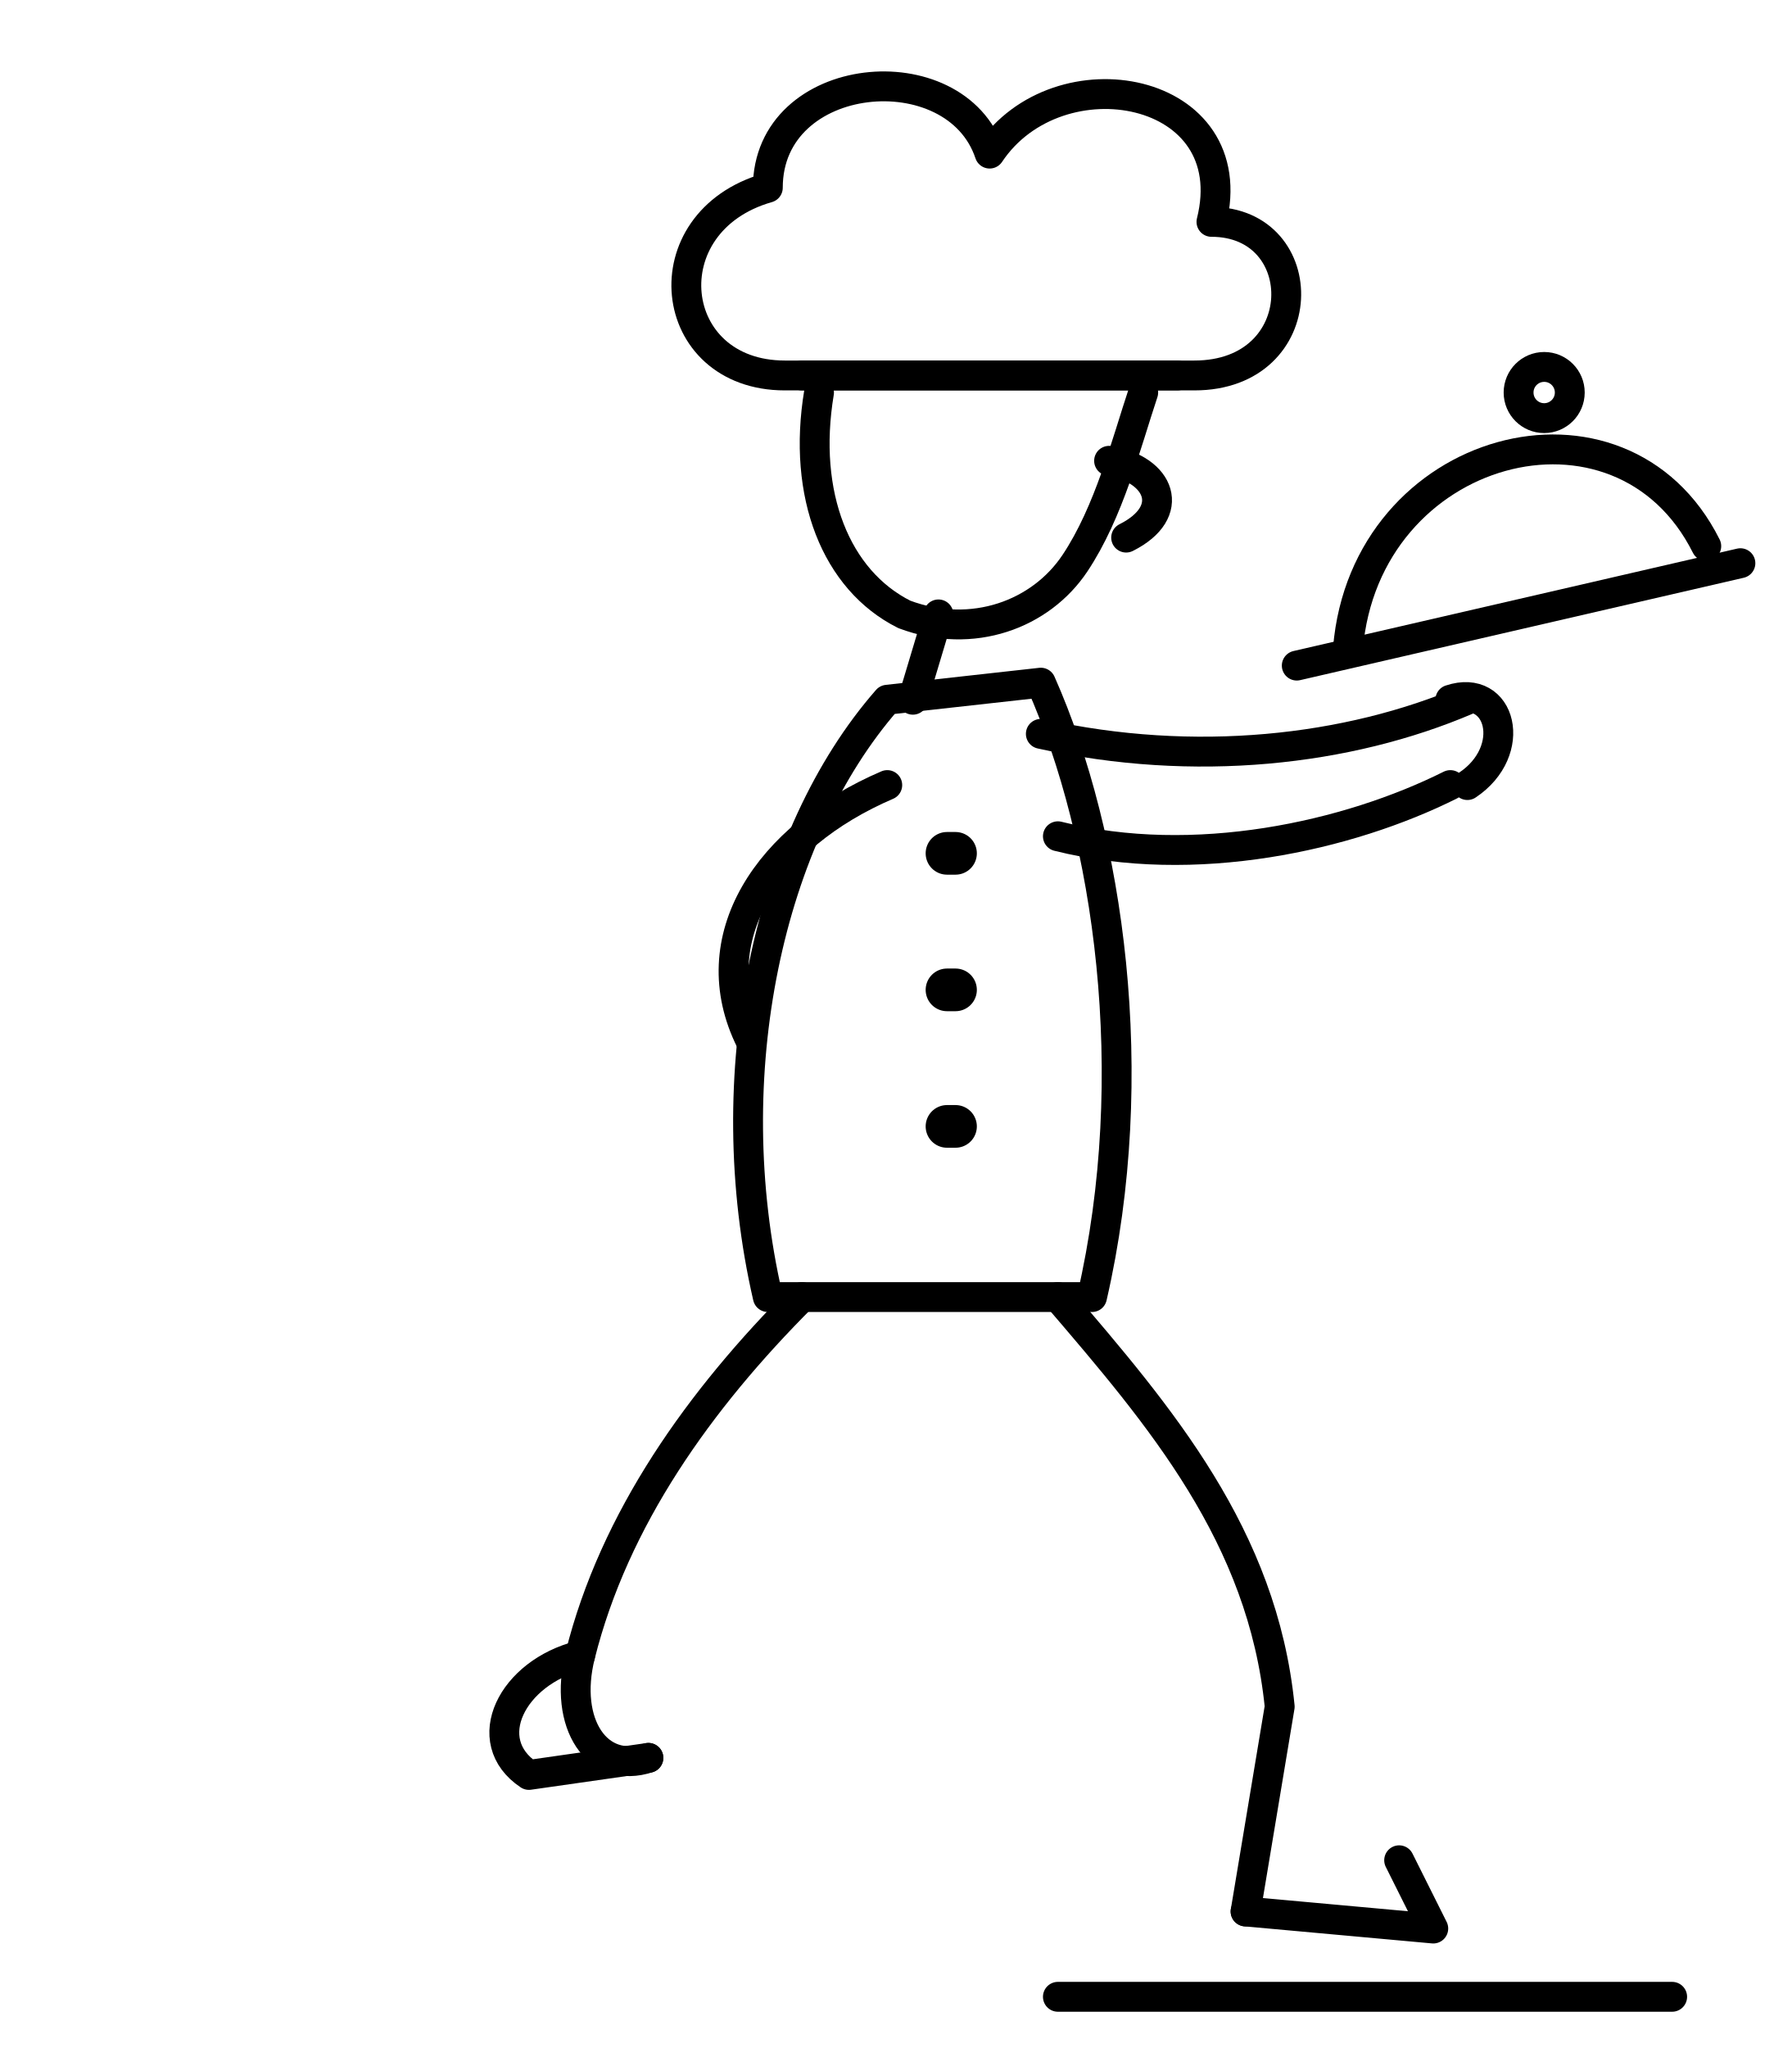
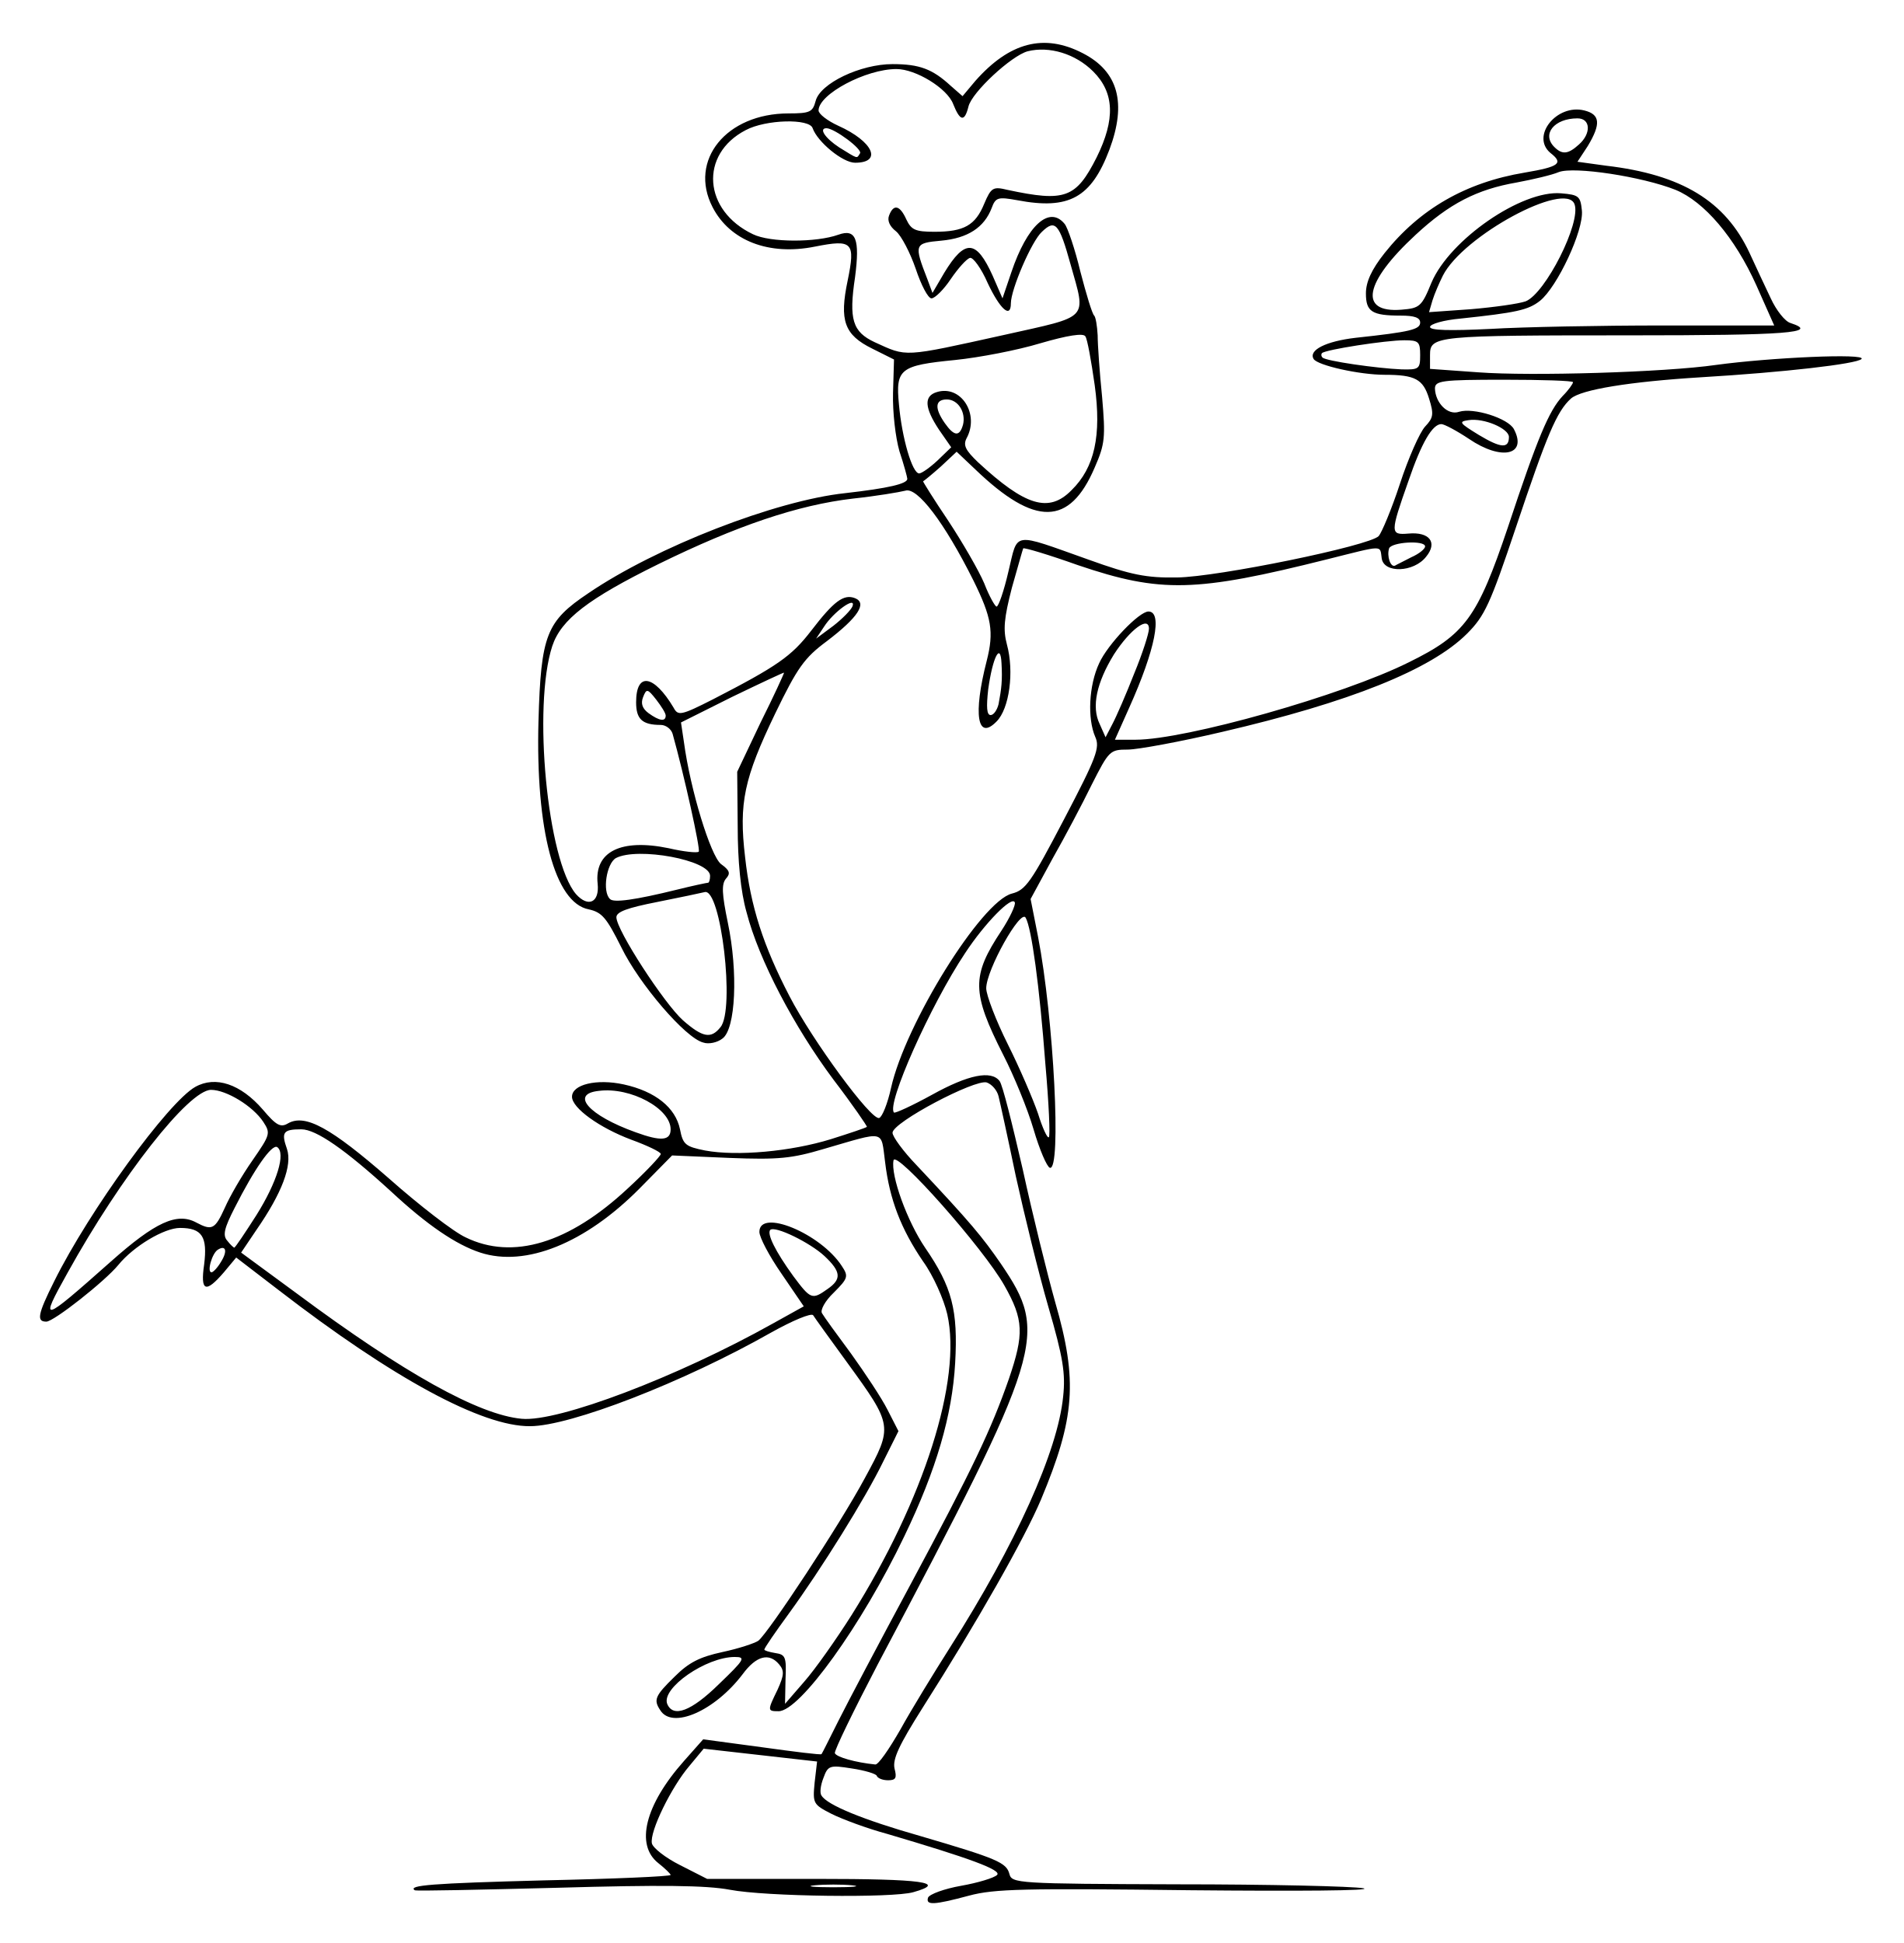
- <svg xmlns="http://www.w3.org/2000/svg" viewBox="0 0 210 240" role="img" aria-hidden="true" focusable="false">
-   <g stroke="currentColor" fill="none" stroke-width="3.5" stroke-linecap="round" stroke-linejoin="round">
-     <path d="M92 44 C78 44 76 26 90 22 C90 8 112 6 116 18 C124 6 146 10 142 26 C154 26 154 44 140 44 Z" />
-     <path d="M94 44 L138 44" />
-     <path d="M96 46 C94 58 98 68 106 72 C114 75 122 72 126 66 C130 60 132 52 134 46" />
-     <path d="M130 54 C136 55 138 60 132 63" />
-     <path d="M110 72 L107 82" />
-     <path d="M104 82 C90 98 84 126 90 152 L128 152 C134 126 130 98 122 80 Z" />
-     <path d="M111 100 L112 100 M111 116 L112 116 M111 132 L112 132" stroke-width="5" />
-     <path d="M122 86 C140 90 158 88 172 82" />
-     <path d="M124 98 C140 102 158 98 170 92" />
-     <path d="M170 82 C176 80 178 88 172 92" />
-     <path d="M104 92 C90 98 82 110 88 122" />
-     <path d="M152 78 L204 66" />
-     <path d="M158 76 C160 52 190 44 200 64" />
-     <circle cx="181" cy="46" r="3" />
-     <path d="M124 152 C136 166 148 180 150 200 L146 224" />
-     <path d="M146 224 L168 226 L164 218" />
-     <path d="M94 152 C82 164 72 178 68 194 C66 202 70 208 76 206" />
-     <path d="M68 194 C60 196 56 204 62 208 L76 206" />
-     <path d="M124 234 L196 234" />
-   </g>
+ <svg xmlns="http://www.w3.org/2000/svg" viewBox="0 0 386 394" role="img" aria-hidden="true" focusable="false">
+   <path fill="currentColor" d="M188.2 384.8C188.5 384.1 191.5 383 194.9 382.4C198.3 381.8 201.6 380.8 202.2 380.2C203.2 379.2 196.6 376.8 180 371.9C175.9 370.8 170.8 368.9 168.6 367.8C164.9 365.9 164.8 365.7 165.2 361.5L165.7 357.2L154.2 355.9L142.7 354.6L139.8 358.1C136.2 362.3 131.7 371.4 132.2 373.8C132.4 374.7 134.9 376.7 137.9 378.2L143.4 381L165.7 381C187 381 192.3 381.7 185.2 383.7C181 384.9 155.3 384.6 148 383.2C143.2 382.3 133.9 382.2 113 382.8C97.3 383.2 84.3 383.5 84.1 383.3C82.7 382.3 87.4 381.9 110.3 381.3C124.4 381 136 380.5 136 380.2C136 380 134.9 378.9 133.5 377.8C128.8 374.1 130.8 366 138.7 357.1L142.6 352.7L154.5 354.3C161 355.2 166.5 355.9 166.6 355.7C166.7 355.6 168.2 352.6 170 349C171.8 345.4 178.4 332.9 184.7 321.2C197.3 297.7 201 289.9 204.6 279.6C207.7 270.5 207.6 267.6 203.7 260.7C199.5 253.2 181.6 233 181.2 235.3C180.6 238.4 184 247.7 187.6 253C193.1 261 194.3 265.7 193.7 276.4C193.1 287 189.9 298 183.4 311.5C174.8 329.5 162.2 347 157.9 347C155.6 347 155.6 346.9 157.7 342.6C159 339.7 159.1 338.8 158 337.5C156 335.1 153.4 335.7 150.6 339.5C144.9 347 136.3 350.7 133.9 346.8C132.5 344.7 132.8 343.9 136.8 340C139.7 337.1 141.9 336 146.5 335C149.8 334.3 153.1 333.2 153.8 332.7C155.9 331 170.3 309.2 175.4 299.7C181.1 289.2 181.1 289.1 171.8 276.3C168.3 271.5 165.2 267.2 164.9 266.7C164.5 266.2 160.7 267.8 156.4 270.2C138.6 280.3 115.6 289.2 107.5 289.2C97.8 289.3 79.7 279.5 56.5 261.6L47.9 255L45.4 258C41.7 262.3 40.6 261.9 41.4 256.4C42.1 250.8 41 249 36.5 249C33.3 249 27.1 252.7 24 256.5C21.3 259.8 10.9 268 9.4 268C7.4 268 7.6 266.6 11 259.8C18.1 245.5 34.1 223.5 39.6 220.4C43.7 218.1 48.8 219.8 53.3 225C56 228.2 56.9 228.7 58.4 227.8C61.9 225.8 67.1 228.7 78.8 238.9C85 244.4 92 249.8 94.4 250.9C104 255.6 115.4 252.1 127.3 241C131 237.6 134 234.4 134 234C134 233.6 131.3 232.3 128 231.1C121.6 228.7 116 224.7 116 222.4C116 219.9 121 218.7 126.5 219.9C132.9 221.3 137 224.6 137.9 229C138.5 232.1 139 232.5 143 233.3C149.5 234.5 160.4 233.5 168.5 231C172.3 229.8 175.6 228.7 175.8 228.5C175.9 228.4 172.9 224 169 218.9C161.1 208.3 153.9 194.7 151.4 185C150.2 180.8 149.6 174.6 149.6 167.5L149.5 156.5L154.2 146.6C156.9 141.2 159 136.6 159 136.4C159 136.3 154.3 138.5 148.5 141.3L138.1 146.5L138.7 150.5C140 160.2 144.1 173.5 146.2 175.2C148 176.5 148.2 177.1 147.2 178.2C146.3 179.3 146.4 181.3 147.6 187.1C149.7 197.1 149.2 208.7 146.5 210.6C145.5 211.4 143.7 211.8 142.6 211.4C139 210.5 129.6 199.5 126 192.1C123 186.1 122.1 185 119.4 184.4C112.5 183.1 108.6 168.3 109.2 146.2C109.7 128.7 110.8 126 119.3 120.3C133.1 110.9 157.3 101.5 171.4 100C180.2 99 184 98.1 184 97.1C184 96.8 183.3 94.2 182.4 91.5C181.6 88.7 181 83.6 181.1 79.7L181.3 72.9L176.9 70.7C171.2 67.9 170.2 65 171.9 56.9C173.5 49.1 172.9 48.5 165.3 50C155.9 51.9 148 48.8 144.5 42C139.6 32.5 147.3 23 159.9 23C164.3 23 164.8 22.7 165.4 20.5C166.3 16.9 174.5 13 181 13C186.5 13 189.1 14 192.8 17.4L195.2 19.5L197.8 16.4C204.7 8.6 211.7 6.7 219.6 10.8C226.8 14.5 228.5 20.9 225 30.3C221.3 40.1 216.8 42.6 206.3 40.6C202.4 39.9 201.9 40 201.1 42.2C199.6 46.1 196.3 48.3 190.9 48.8C185.4 49.3 185.3 49.5 188.1 56.7L189.1 59.4L191.5 55.3C195.7 48.4 198 48.6 201.3 55.9L203.3 60.5L205.1 55.2C208.3 45.7 212.8 41.6 215.9 45.4C216.5 46.1 218 50.5 219.1 55.1C220.3 59.7 221.5 63.7 221.9 64C222.2 64.3 222.5 66.1 222.6 68C222.6 69.9 223 75.6 223.5 80.5C224.2 88.7 224.1 90 222 94.8C216.9 106.7 209.9 106.8 197.8 95.2L194 91.6L190.8 94.6C189 96.2 187.4 97.5 187.2 97.6C187.1 97.6 189.4 101.3 192.3 105.6C195.2 110 198.5 115.7 199.6 118.3C200.6 120.9 201.8 123 202.1 123C202.5 123 203.6 119.8 204.5 115.9C206.5 107.7 205 107.9 220.8 113.5C229.4 116.6 232.5 117.2 238.7 117.1C246.9 117 277.7 110.7 279.6 108.7C280.2 108 282.2 103.3 283.9 98.1C285.6 92.9 287.9 87.7 289 86.5C290.7 84.7 290.8 84 289.8 80.8C288.6 76.9 287 76 280.8 76C275.7 76 267.2 74.1 266.4 72.8C265.3 71 268.9 69.2 274.9 68.5C286.1 67.3 288 66.8 288 65.4C288 64.4 286.8 64 284.1 64C278.2 64 277 63.2 277 59.5C277 57.2 278.1 54.7 280.8 51.3C287.9 42.4 297.2 37 309.2 35C316.3 33.8 317.1 33.1 314.4 31C310.4 27.6 315.7 21 321.3 22.4C324.5 23.2 324.7 25.1 322 29.6L319.9 32.8L325.7 33.6C341.1 35.4 349.9 40.8 354.8 51.3C356 53.9 357.9 58 359.1 60.5C360.2 62.9 362 65.2 363.1 65.5C369.2 67.5 362.2 68 330.6 68C291 68 290 68.1 290 72L290 74.8L299.8 75.5C310.4 76.3 337.6 75.5 348 74C359 72.5 378.6 71.6 377.5 72.8C376.5 73.8 361.8 75.5 345 76.5C330.4 77.4 320.7 79 318.6 80.8C315.7 83.4 313.7 88.2 307.4 107C302.2 122.5 301.1 124.9 297.5 128.5C290.2 135.8 273.7 142.4 247.9 148.4C239.4 150.4 230.7 152 228.7 152C225.1 152 224.9 152.2 221.4 159.1C219.5 163 215.9 169.8 213.4 174.2L209 182.3L210.5 189.9C213.7 206.4 215.3 237.6 212.9 236.8C212.3 236.6 210.8 233.1 209.6 229C208.4 224.9 205.6 218.1 203.5 214C197 201.2 197 197.9 203.1 188.7C204.8 186.1 206 183.5 205.8 183C205.3 181.5 199.7 187.2 195.7 193.3C188.7 203.8 179.7 224 181.3 225.6C181.5 225.8 185 224.2 189 222C196.4 217.9 201 217 202.7 219.2C203.3 219.9 205.3 228 207.4 237.1C209.4 246.3 212.4 258.4 214 264.1C218.6 280 218 287.6 211.1 304.1C207.8 311.9 198.3 328.7 187.1 346.3C182.3 353.9 181 356.7 181.4 358.6C181.9 360.5 181.7 361 180.1 361C179 361 178 360.6 177.8 360.1C177.7 359.7 175.4 359 172.7 358.6C168.3 357.9 167.9 358 167 360.5C166.4 362 166.2 363.6 166.6 364.1C167.7 366 175 369 186.6 372.3C202.3 376.9 204.1 377.7 204.7 380C205.2 381.9 206.2 382 238.9 382.1C257.4 382.1 274.3 382.5 276.5 382.9C278.7 383.4 263 383.5 241.5 383.3C207.8 382.9 201.7 383 196.5 384.4C189.4 386.3 187.7 386.4 188.2 384.8ZM172.8 382.3C170.7 382.1 167.3 382.1 165.2 382.3C163.2 382.5 164.9 382.7 169 382.7C173.1 382.7 174.8 382.5 172.8 382.3ZM182.6 350.7C184.8 346.7 189.4 339.2 192.7 334C206 313.1 214.5 294.3 215.6 283.2C216.1 278.5 215.6 275.3 212.6 265C210.6 258.1 207.7 246.2 206 238.5C204.4 230.8 202.8 223.5 202.5 222.3C202.2 221.1 201.2 219.9 200.1 219.5C197.7 218.8 181 227.6 181 229.7C181 230.5 183.2 233.5 185.9 236.3C197 248.1 199.2 250.8 203 256.3C212.7 270.6 211.8 273.6 178 337.5C173.1 346.9 169.2 354.9 169.3 355.5C169.6 356.3 173.5 357.4 177.5 357.8C178.1 357.9 180.3 354.7 182.6 350.7ZM145.8 341.5C151 336.5 151.3 336 149 336C143.2 336 134.1 342.3 135.3 345.5C136.5 348.4 140.2 347 145.8 341.5ZM172.7 327.5C187.4 304.1 195.1 279.8 192.1 266.5C191.4 263.5 189.3 258.7 187.2 255.8C182.7 249.2 180.4 243.2 179.5 235.7C178.6 229 179.8 229.3 167 233C160.6 234.9 157.9 235.2 147.9 234.8L136.3 234.3L129.7 241C118.7 252.1 106.6 257 97.4 254C92.5 252.4 86.6 248.4 79.3 241.6C70 233.1 64.1 229 61.1 229C57.4 229 57 229.6 58.2 233C59.3 236.3 57.2 241.9 52 249.4L48.9 254L60.2 262.3C82 278.5 97.1 286.9 105.8 287.7C113.2 288.4 137.4 279.2 156.7 268.4L163 264.9L158.5 258.3C156 254.7 154 250.9 154 249.8C154 245 166.4 250.1 170.7 256.7C172.1 258.8 172 259.2 169.1 262.1C167.3 263.8 166.3 265.7 166.7 266.3C167.1 267 169.7 270.6 172.6 274.5C175.4 278.4 178.8 283.5 180 285.9L182.2 290.2L179.1 296.4C175.5 303.8 166.6 318.1 159.9 327.3C157.2 331 155 334.2 155 334.5C155 334.7 156 335 157.2 335.2C159.3 335.5 159.5 336 159.3 340.5L159.2 345.5L163.1 341C165.3 338.5 169.6 332.4 172.7 327.5ZM22.5 255.8C31.5 247.8 35.9 245.8 39.8 247.9C43 249.6 43.6 249.3 45.6 244.9C46.6 242.6 49.1 238.3 51.2 235.3C54.8 230.1 54.9 229.8 53.4 227.5C51.3 224.3 45.9 221 42.8 221C38.3 221 24.5 238.6 13.7 258.1C7.9 268.5 8.3 268.4 22.5 255.8ZM167.8 261.4C170.7 259.4 170.6 257.9 167.2 254.7C164.3 252 157.2 248.5 156.2 249.4C155.5 250.2 157.2 253.7 160.9 258.8C164.4 263.5 164.7 263.6 167.8 261.4ZM44.8 255.9C46.2 253.7 45.8 252.4 44.2 253.4C43 254.1 41.9 258 42.9 258C43.2 258 44.1 257.1 44.8 255.9ZM52 246.4C56.2 239.7 58 233.8 56.2 232.6C55.1 232 51.6 237 47.6 244.9C45.5 249 45.1 250.5 46.1 251.6C46.7 252.4 47.4 253 47.5 253C47.7 253 49.7 250 52 246.4ZM136 229C136 224.8 127.9 220.4 121.5 221.2C115.5 221.8 119.4 226.2 128.9 229.6C134.1 231.5 136 231.3 136 229ZM212 215.8C210.8 199.9 209.2 188.2 208 186.1C207 184.2 200 196.7 200 200.4C200 201.8 202 207 204.4 211.8C206.8 216.6 209.5 222.9 210.5 225.8C211.4 228.7 212.4 230.9 212.7 230.6C213 230.4 212.7 223.7 212 215.8ZM180.7 220.6C183.6 207.6 199 182.8 205.2 181.2C208 180.5 209.1 178.9 215.8 166.1C222.4 153.5 223.1 151.6 222.1 149.4C220.5 145.7 220.8 139 222.9 134.5C224.6 130.7 231 124 232.9 124C235.8 124 234.3 131.7 229 143.5L226.1 150L230.3 150C240.4 150 272.3 141 285.7 134.3C297.1 128.7 299.6 125.3 305.8 106.9C311.8 88.8 314.1 83.3 316.9 80.3C318.1 79.1 319 77.8 319 77.5C319 77.2 312.7 77 305 77C292.3 77 291 77.2 291 78.8C291.1 81.7 293.6 84.3 295.9 83.5C298.8 82.6 305.8 84.8 307 87C309.8 92.3 304.5 93.5 297.9 89C295.5 87.4 292.9 86 292.3 86C290.5 86 288.3 89.7 285.6 97.6C281.9 108.1 281.9 108.5 285.6 108.2C289.9 107.8 291.6 110 289.2 112.9C286.7 116.1 280.6 116.3 280.2 113.2C279.8 110.5 280.8 110.5 269.2 113.4C242.5 120.1 235.4 120.3 218.6 114.6C212.7 112.5 207.7 111 207.5 111.2C207.4 111.4 206.4 115 205.2 119.2C203.6 125.4 203.4 127.7 204.2 130.7C205.7 136.2 204.7 143.7 202.1 146.3C198.2 150.3 197.3 144.9 200.1 134C201.6 128.1 201.1 125.2 197.4 117.7C191.5 105.9 186 98.7 183.6 99.5C182.4 99.8 177.7 100.6 173 101.1C161.8 102.4 149.4 106.6 133.5 114.4C119.3 121.4 113.8 125.6 112 131C108 143.2 111 174.5 116.8 181.3C119.3 184.1 121.6 183 121.2 179.2C120.5 172.7 125.9 170 135.6 172C138.6 172.7 141.4 173 141.7 172.7C142.1 172.3 138.7 157 136.4 148.8C136.1 147.8 135 147 134 147C130.2 147 129 145.8 129 142.4C129 136.2 132.6 136.8 136.6 143.5C137.5 145.2 138.1 145.1 144.6 141.8C157.6 135.1 160.5 133.1 164.5 127.9C169.1 121.9 171.1 120.4 173.4 121.3C175.9 122.3 174 125.2 167.7 130C163.1 133.4 161.7 135.4 157.2 144.7C150.9 157.8 149.8 162.8 151.1 173.8C152.2 183.8 154.8 191.8 160.1 202C164.7 210.9 176.7 227.3 178.3 226.7C178.9 226.5 180 223.8 180.7 220.6ZM146.1 208.3C149.1 204.8 146.2 180 142.9 180.9C142.1 181.1 137.8 182 133.3 182.9C127.2 184.1 125 184.9 125 186C125 188.6 134.7 203.5 138.5 206.9C142.5 210.4 144.2 210.7 146.1 208.3ZM137.3 180.4C140.5 179.6 143.4 179 143.6 179C143.8 179 144 178.4 144 177.6C144 174.4 129.3 171.7 124.9 174C123 175.1 122.1 180.8 123.7 182.3C124.4 183.1 128.8 182.5 137.3 180.4ZM230 136.6C231.7 132.5 233 128.4 233 127.5C233 124.8 229.2 127.6 225.9 132.7C222.4 138.4 221.3 143.3 223 146.8L224.2 149.5L225.6 146.8C226.4 145.3 228.4 140.7 230 136.6ZM135 145.1C135 144.6 134.1 143.2 133.1 141.9C131.3 139.6 131.1 139.6 130.4 141.4C129.9 142.7 130.3 143.7 131.5 144.6C133.7 146.2 135 146.4 135 145.1ZM202.5 142.8C203.1 139.6 203.3 138 203.1 134.5C202.9 130.1 201.3 133.3 200.4 139.8C200 143.4 200.1 145 200.9 145C201.5 145 202.2 144 202.5 142.8ZM172.9 122.9C173.6 120.8 169 124.1 167.1 127.1L165.5 129.5L169 126.9C170.8 125.5 172.6 123.7 172.9 122.9ZM286.2 113C287.8 112.3 289 111.3 289 110.8C289 109.5 282.2 109.9 281.7 111.2C281.2 112.8 282 115.1 282.9 114.7C283.2 114.5 284.7 113.8 286.2 113ZM217.3 99.4C222 94.8 223.4 88.3 222 78.1C221.3 73.2 220.5 68.7 220.1 68.2C219.7 67.5 216.5 68 211 69.6C206.4 71 198.6 72.5 193.7 73C182.5 74.1 181.6 74.8 182.3 82C182.9 88.8 185 96 186.4 96C186.9 96 188.6 94.8 190.1 93.4L192.9 90.7L190.4 87.1C187.5 82.7 187.3 80.3 190 79.5C194.9 78 198.7 84 196 88.9C195.3 90.3 195.8 91.3 198.3 93.7C207.9 102.6 212.7 104.1 217.3 99.4ZM306 88.6C306 86.9 300.9 84.7 297.8 85.2C295.7 85.5 296 85.8 299.9 88.2C304.4 90.9 306 91 306 88.6ZM195.3 86.1C195.9 83.6 194.3 81 192 81C189.6 81 189.5 82.8 191.6 85.8C193.5 88.5 194.6 88.6 195.3 86.1ZM288 72C288 69.3 287.7 69 284.8 69C281 69 268.8 70.9 268.1 71.6C267.9 71.8 267.9 72.2 268.2 72.5C268.8 73.2 279.3 74.7 284.2 74.9C287.8 75 288 74.8 288 72ZM203.7 67.9C221.1 64 220.3 65 217.1 53.6C214.8 45.3 214 44.4 211.3 47C209.2 48.9 205 58.7 205 61.5C205 64.7 202.8 62.7 200.3 57.4C199 54.4 197.3 52.1 196.7 52.3C196 52.5 194.3 54.4 192.8 56.6C191.4 58.7 189.6 60.5 188.9 60.5C188.2 60.5 186.8 57.8 185.7 54.5C184.6 51.3 182.8 47.8 181.7 46.9C180.4 45.9 179.9 44.7 180.3 43.7C181.2 41.3 182.5 41.6 183.8 44.5C184.8 46.6 185.6 47 189.5 47C195.5 47 197.8 45.7 199.6 41.3C201 38 201.4 37.8 204.3 38.5C216 41 218.2 40.2 222.4 31.9C226.2 24.2 226 18.8 221.7 14.5C218.1 10.9 212.8 9.3 208.4 10.4C205.1 11.3 197.1 18.7 196.4 21.6C195.6 24.8 194.7 24.6 193.3 21.1C192.1 17.9 185.7 14 181.8 14C175.6 14 166 19.1 166 22.4C166 23.1 167.8 24.5 170 25.5C177.1 28.7 179 33 173.4 33C170.9 33 165.8 28.8 164.8 26C164.2 24 155.3 24.2 151.2 26.4C141.8 31.3 142.6 42.7 152.7 47.5C156.2 49.2 165.5 49.2 170 47.6C173.6 46.3 174.4 48.5 173.4 56.2C172.1 64.8 172.9 67.3 177.4 69.4C184 72.4 182.9 72.5 203.7 67.9ZM337.1 66L359.8 66L356.2 57.9C351.8 48.1 345.6 40.9 339.8 38.5C333 35.8 319.2 33.7 316.1 34.9C314.7 35.5 310.8 36.4 307.6 37C299.5 38.4 293.9 41.3 287.1 47.6C276.6 57.3 275.5 63.5 284.2 62.8C287.9 62.5 288.3 62.2 290.3 57.3C294 48.6 308.6 38.5 316.6 39.2C320.2 39.5 320.5 39.8 320.8 42.7C321.2 46.7 315.8 58.2 312.3 61C309.9 62.9 307.4 63.4 296.2 64.6C292.8 64.9 290 65.7 290 66.3C290 67 293.9 67.1 302.2 66.7C308.8 66.3 324.6 66 337.1 66ZM309.4 61.1C313.4 59.5 320.7 45.1 319.3 41.4C317.5 36.6 296.7 47.8 292.6 55.9C291.9 57.3 290.9 59.6 290.5 60.9L289.8 63.3L298.3 62.7C303 62.3 308 61.6 309.4 61.1ZM174.4 31.1C175 30.3 169.2 26 167.6 26C166 26 167.3 28 170.2 29.9C174.1 32.3 173.7 32.2 174.4 31.1ZM320.2 29.3C322.7 27.1 322.6 24 319.9 24C315.2 24 312.6 27.2 315.2 29.8C316.8 31.4 318 31.3 320.2 29.3Z" />
</svg>
